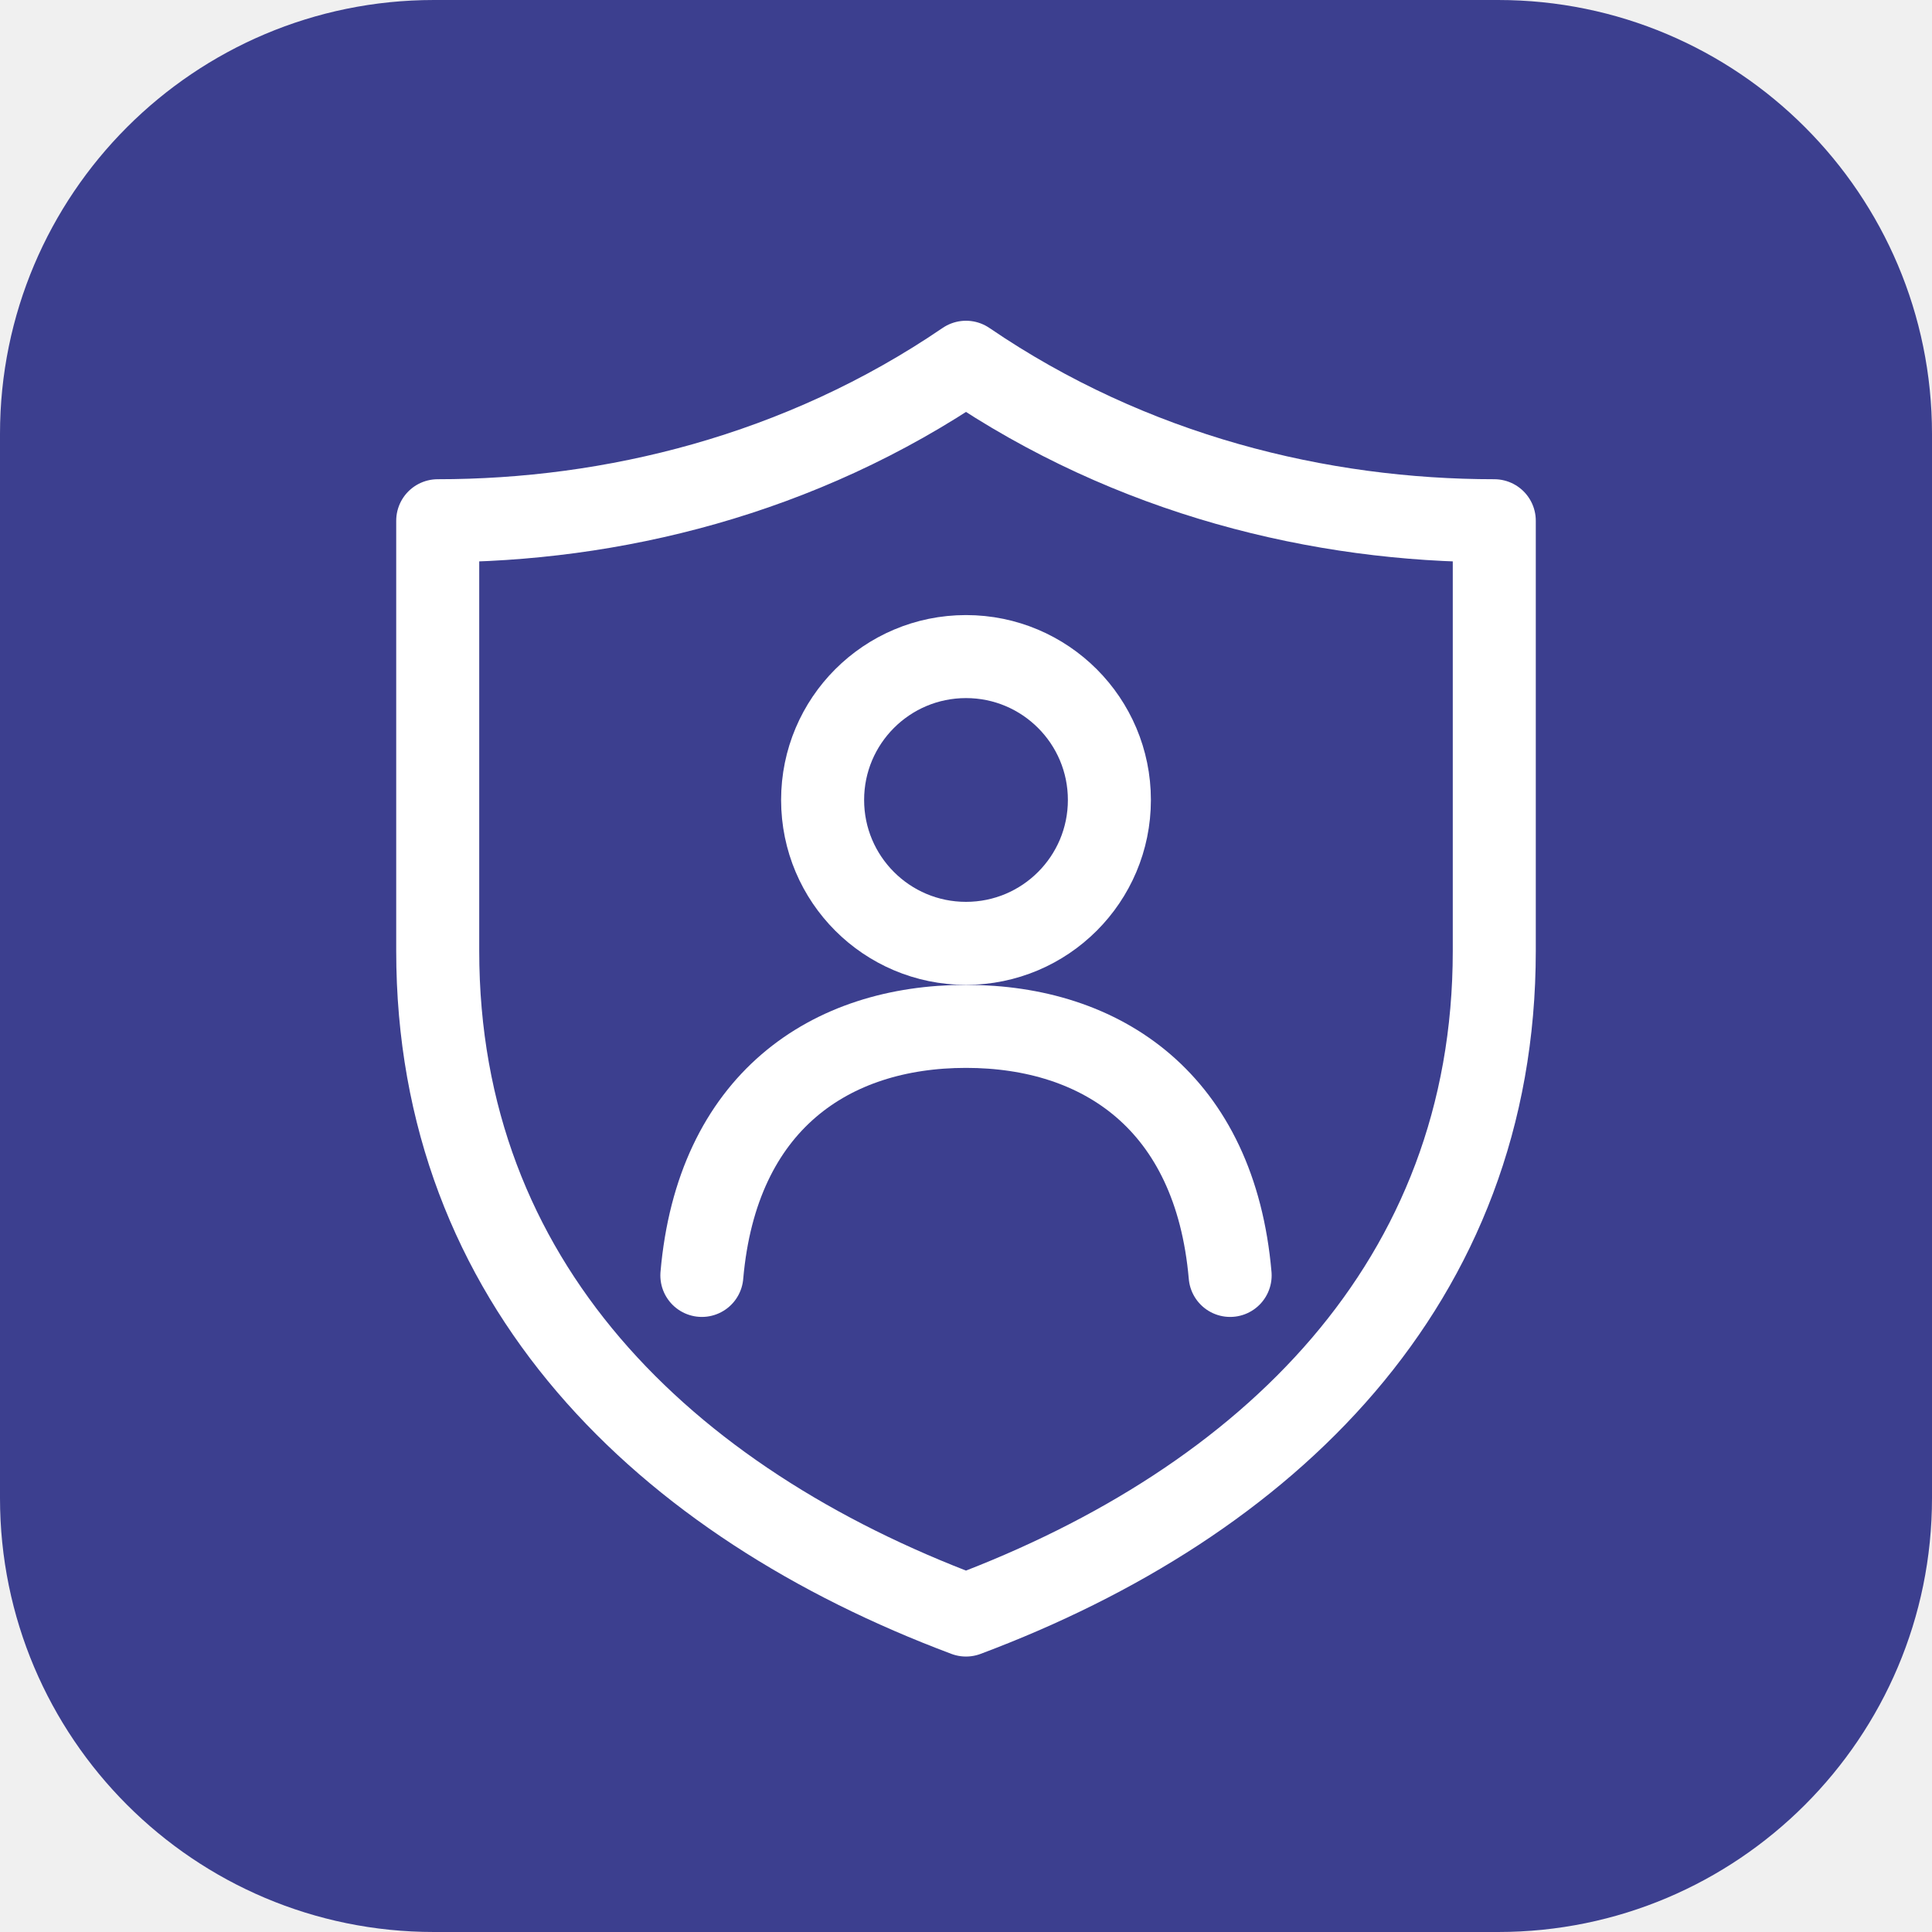
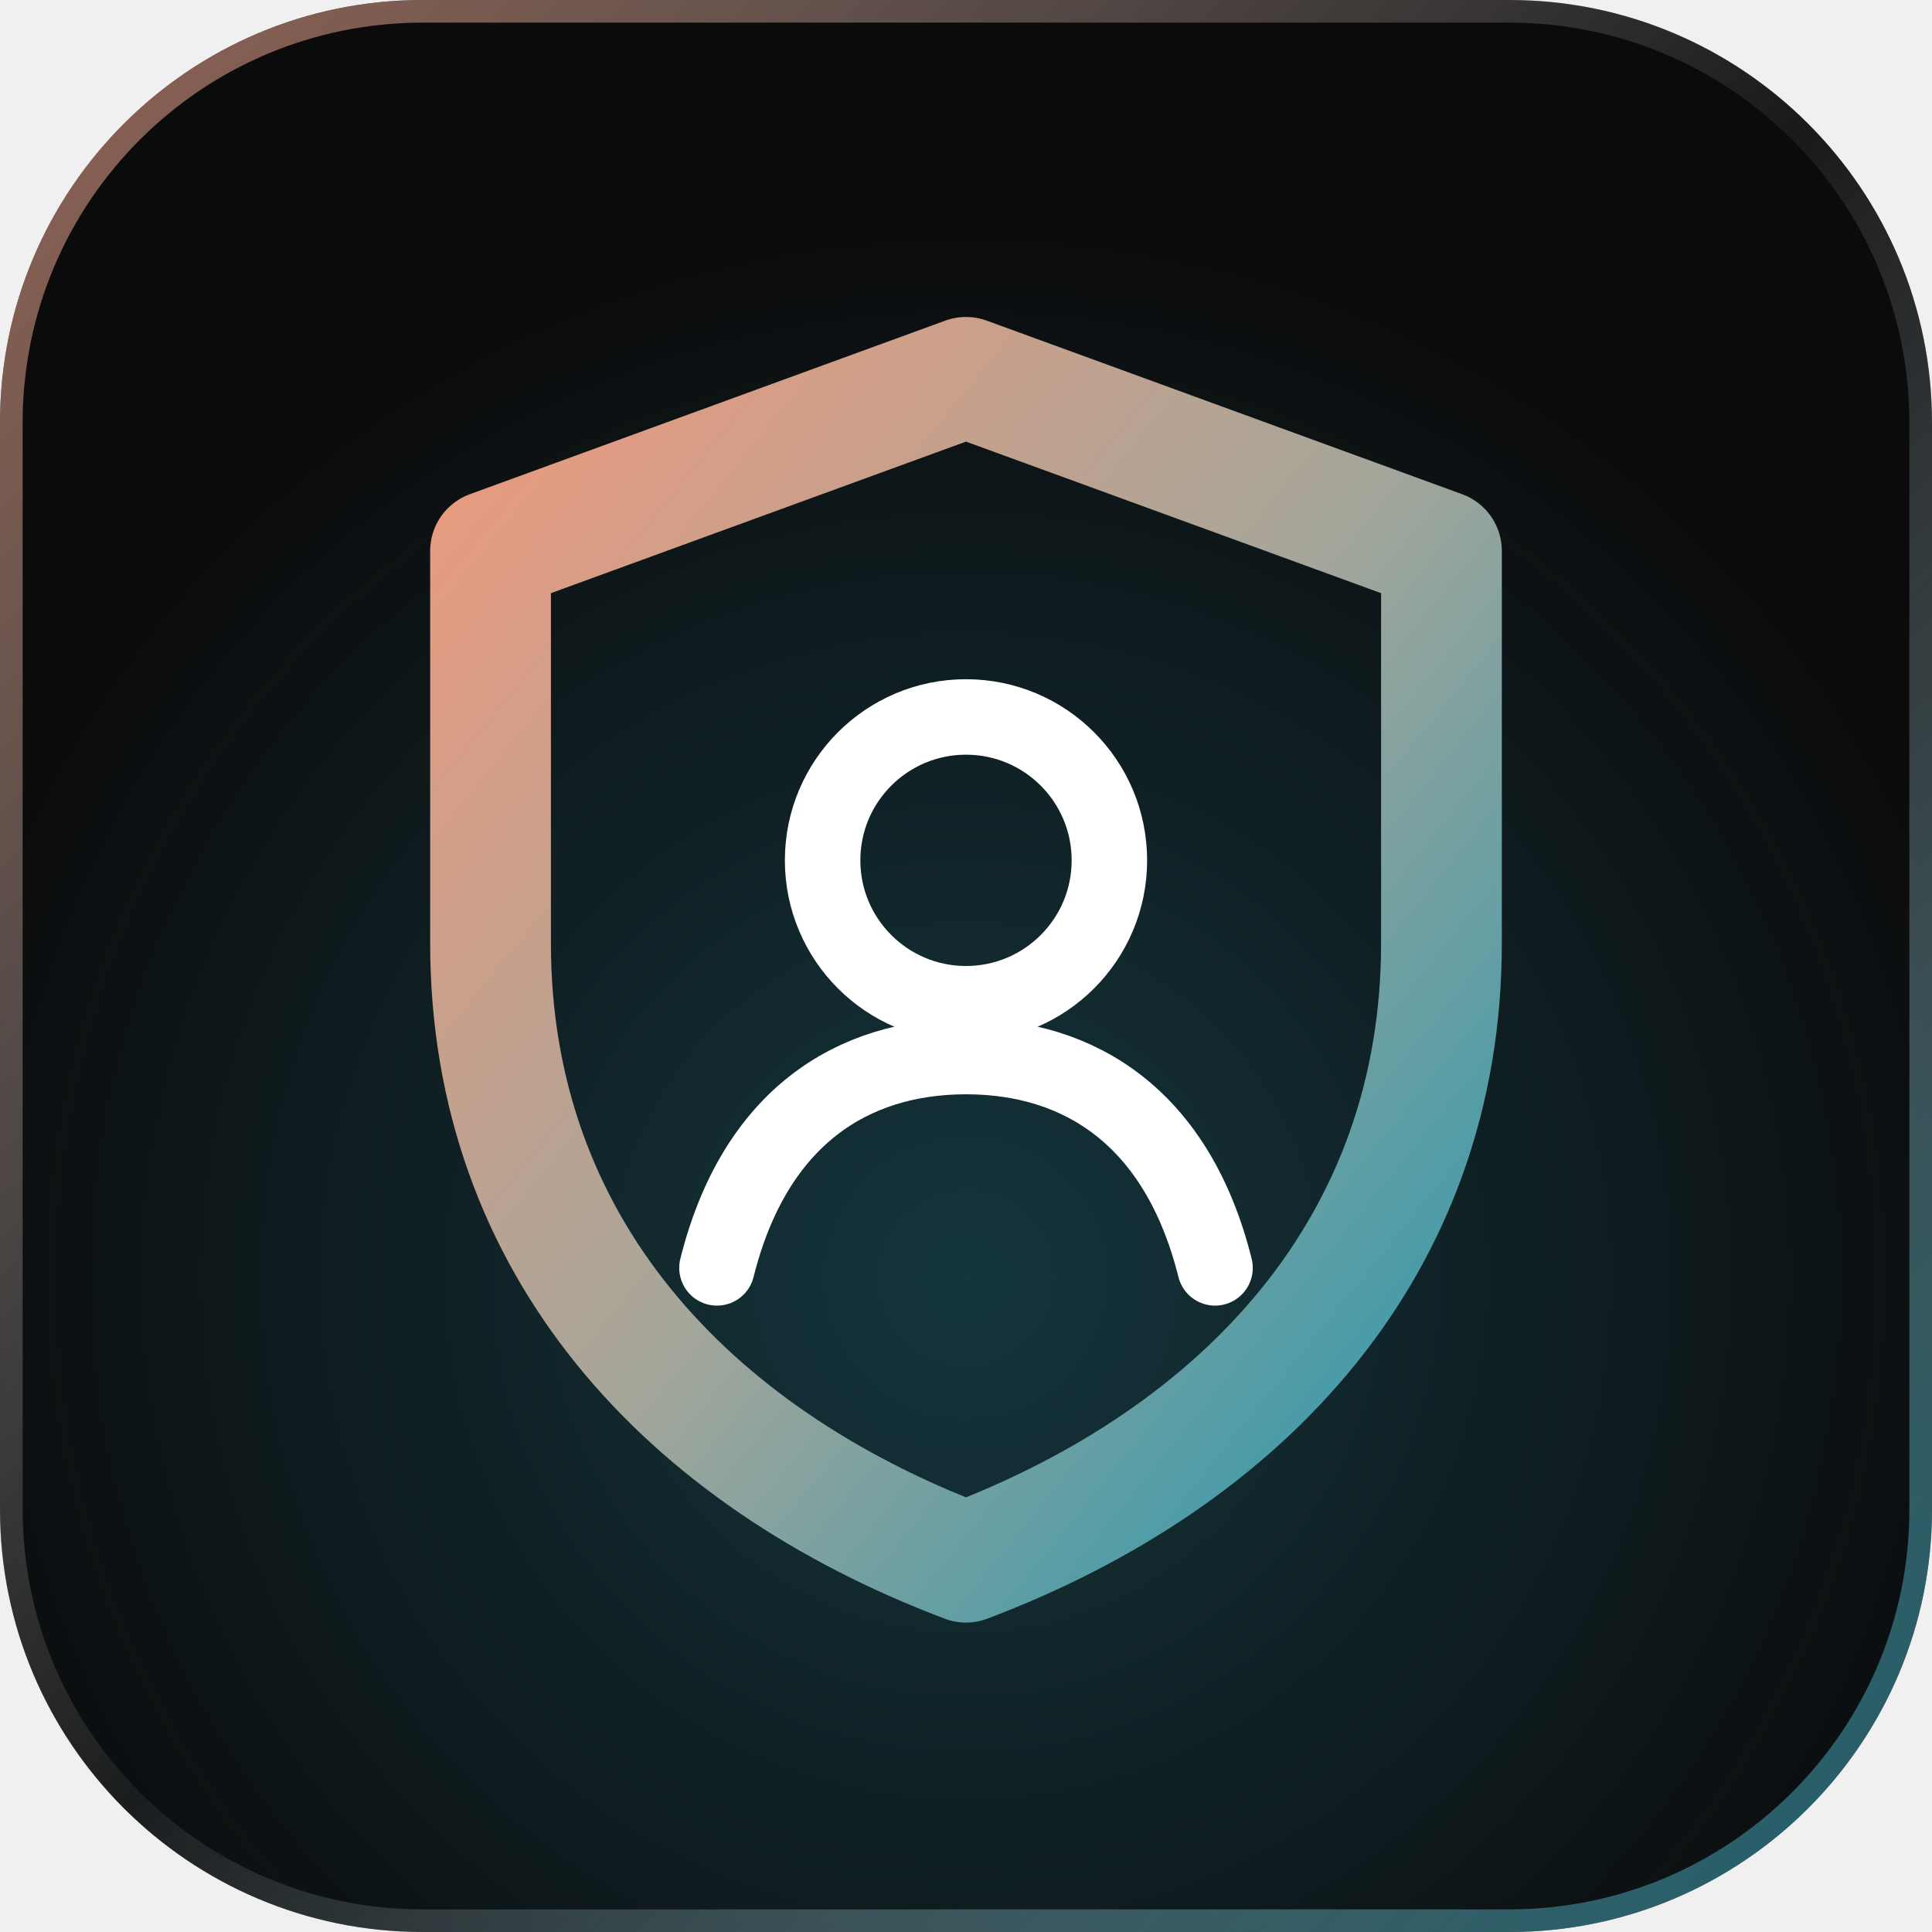
<svg xmlns="http://www.w3.org/2000/svg" viewBox="0 0 512 512">
-   <rect width="512" height="512" rx="115" fill="#3c3f8f" />
-   <g fill="none" stroke="#fff" stroke-width="22" stroke-linecap="round" stroke-linejoin="round">
-     <path d="M256 96 C 300 126 350 138 396 138 L 396 252 C 396 340 336 398 256 428 C 176 398 116 340 116 252 L 116 138 C 162 138 212 126 256 96 Z" />
-     <circle cx="256" cy="212" r="38" />
-     <path d="M186 338 C 190 292 220 272 256 272 C 292 272 322 292 326 338" />
-   </g>
+   <defs>
+     <linearGradient id="g" x1="0" y1="0" x2="1" y2="1">
+       <stop offset="0" stop-color="#ea9a7e" />
+       <stop offset="0.5" stop-color="#a6a69a" />
+       <stop offset="1" stop-color="#2998ad" />
+     </linearGradient>
+     <linearGradient id="edge" x1="0" y1="0" x2="1" y2="1">
+       <stop offset="0" stop-color="#ea9a7e" stop-opacity=".6" />
+       <stop offset=".5" stop-color="#ffffff" stop-opacity=".06" />
+       <stop offset="1" stop-color="#2998ad" stop-opacity=".6" />
+     </linearGradient>
+     <radialGradient id="glow" cx=".5" cy=".66" r=".55">
+       <stop offset="0" stop-color="#2998ad" stop-opacity=".3" />
+       <stop offset="1" stop-color="#2998ad" stop-opacity="0" />
+     </radialGradient>
+   </defs>
+   <rect width="512" height="512" rx="112" fill="#0b0b0c" />
+   <rect width="512" height="512" rx="112" fill="url(#glow)" />
+   <rect x="3" y="3" width="506" height="506" rx="109" fill="none" stroke="url(#edge)" stroke-width="6" />
+   <path d="M256 100 L382 146 V250 C382 330 330 386 256 414 C182 386 130 330 130 250 V146 Z" fill="none" stroke="url(#g)" stroke-width="32" stroke-linejoin="round" />
+   <circle cx="256" cy="228" r="38" fill="none" stroke="#fff" stroke-width="20" />
+   <path d="M190 336 C200 296 226 280 256 280 C286 280 312 296 322 336" fill="none" stroke="#fff" stroke-width="20" stroke-linecap="round" />
</svg>
